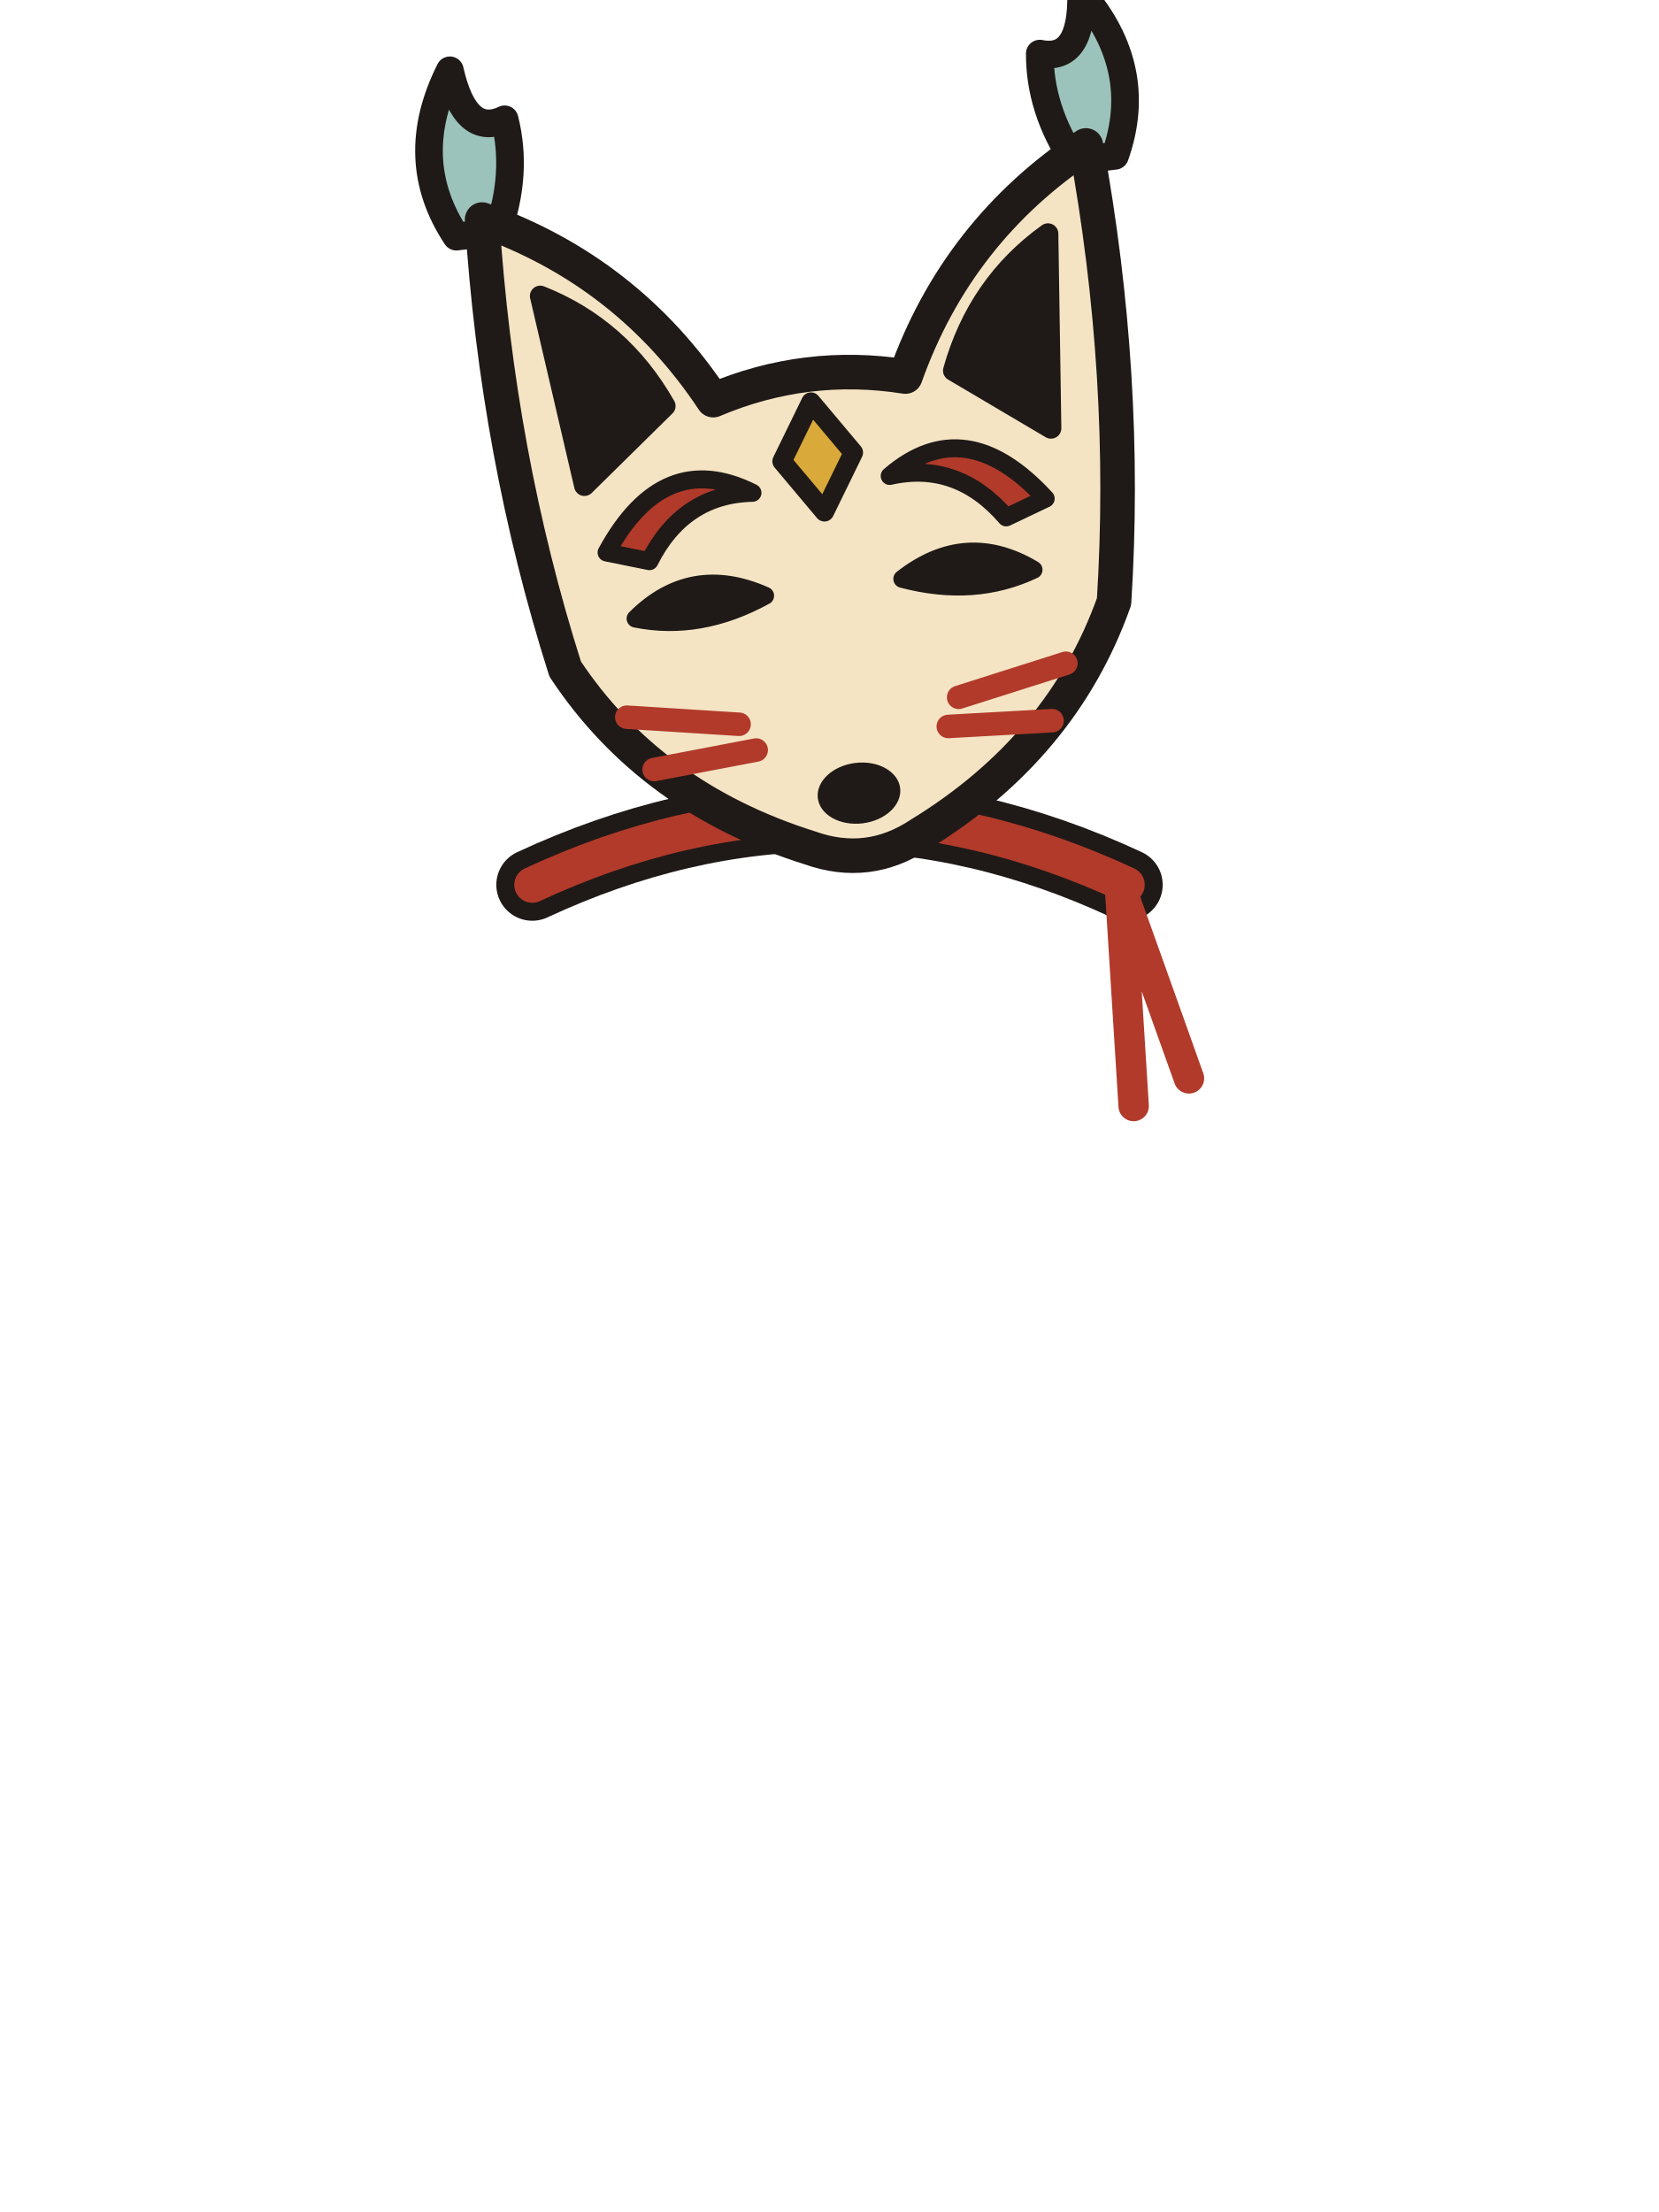
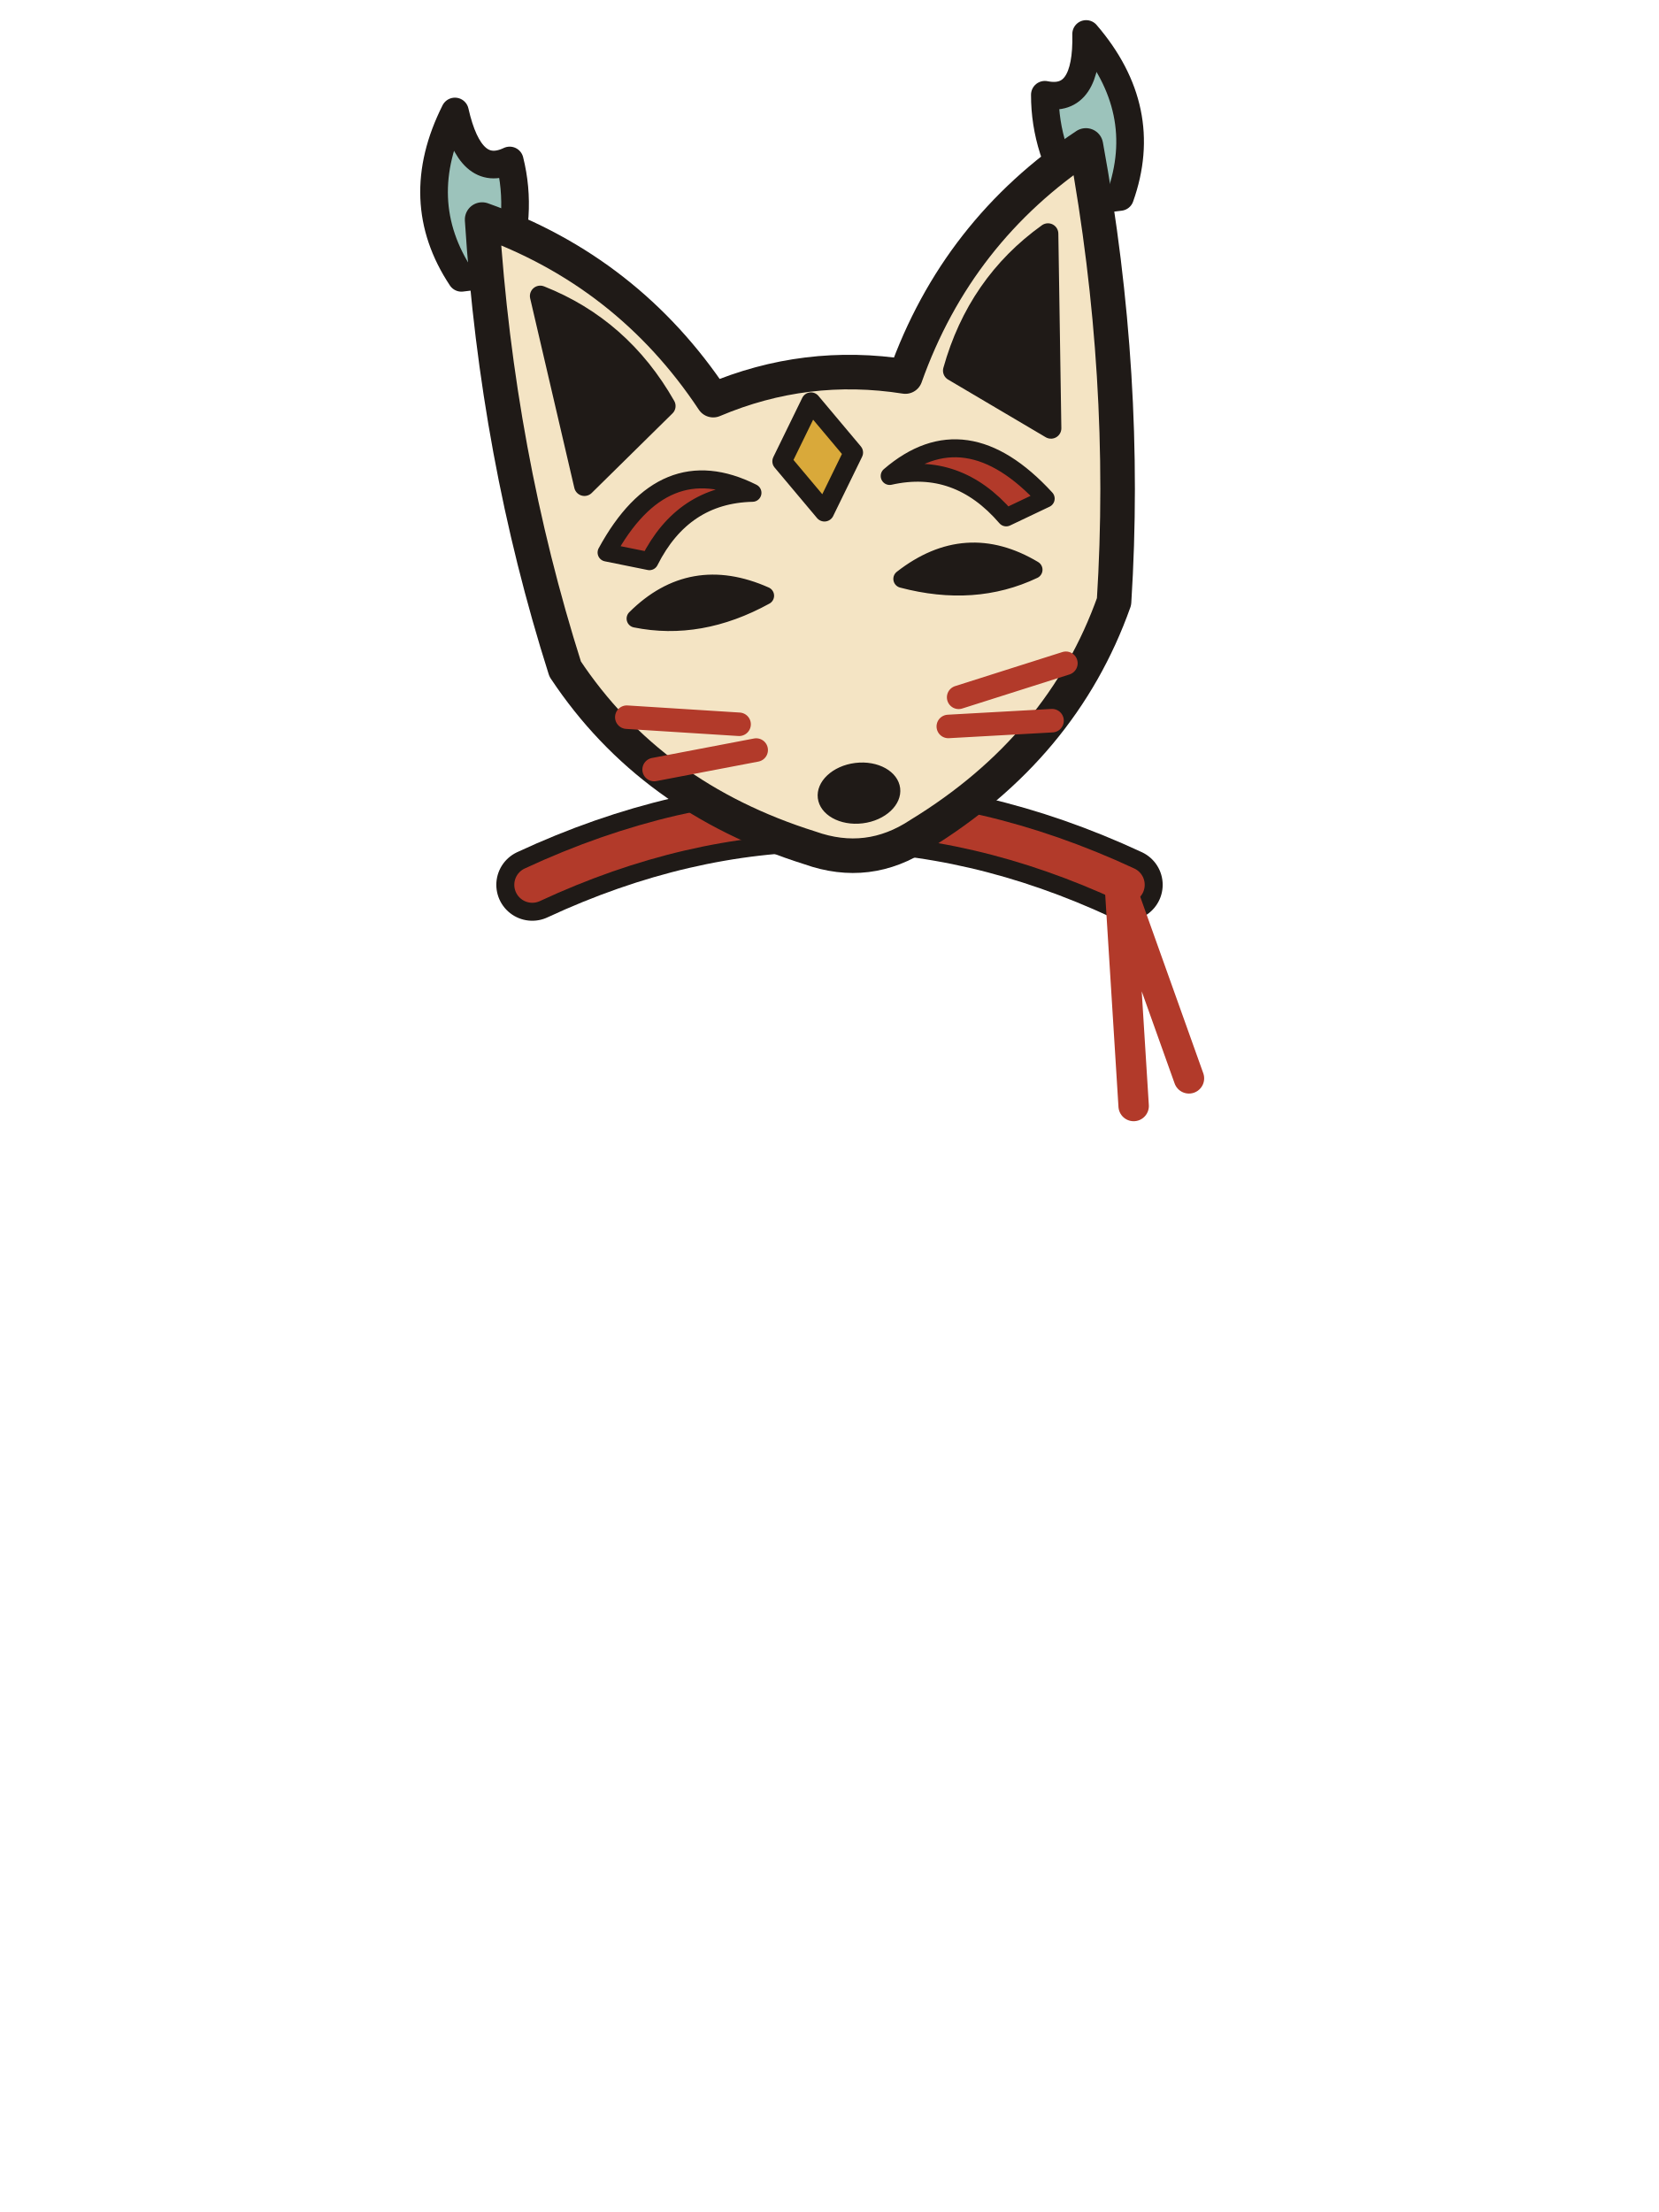
<svg xmlns="http://www.w3.org/2000/svg" viewBox="0 0 120 160">
  <g id="layer-hat" stroke="#1F1A17" stroke-width="2.5" stroke-linejoin="round" stroke-linecap="round">
    <path d="M38.5 64 Q60 54 81.5 64" fill="none" stroke-width="5.2" />
    <path d="M38.5 64 Q60 54 81.5 64" fill="none" stroke="#B23A2A" stroke-width="2.6" />
    <path d="M81 64 L86 78 M81 64 L82 80" fill="none" stroke="#B23A2A" stroke-width="2.2" />
    <g transform="rotate(-7 60 40)">
-       <path d="M36 14 Q33 8 37 2 Q37.5 7 40.5 6 Q41 10 39 14 Z M84 14 Q87 8 83 2 Q82.5 7 79.5 6 Q79 10 81 14 Z" fill="#9CC3BB" stroke-width="2" />
+       <path d="M36 17 Q33 11 37 5 Q37.5 10 40.5 9 Q41 13 39 17 Z M84 17 Q87 11 83 5 Q82.5 10 79.5 9 Q79 13 81 17 Z" fill="#9CC3BB" stroke-width="2" />
      <path d="M40 46 Q37 30 38 13 Q48 18 53 28 Q60 26 67 28 Q72 18 82 13 Q83 30 80 46 Q75 56 64 61 Q60 63 56 61 Q45 56 40 46 Z" fill="#F4E4C4" />
      <path d="M41.5 19 Q47 22 49.5 28 L43 33 Z M78.5 19 Q73 22 70.5 28 L77 33 Z" fill="#1F1A17" stroke-width="1.5" />
      <path d="M44 38 Q49 31 55 35 Q50 34.5 47 39 Z M76 38 Q71 31 65 35 Q70 34.5 73 39 Z" fill="#B23A2A" stroke-width="1.3" />
      <path d="M45.5 43 Q50 39.5 55 42.5 Q50 44.5 45.5 43 Z M74.5 43 Q70 39.5 65 42.5 Q70 44.5 74.5 43 Z" fill="#1F1A17" stroke-width="1.3" />
      <path d="M44 50 L52 51.5 M45.5 54 L53 53.5 M76 50 L68 51.5 M74.5 54 L67 53.5" fill="none" stroke="#B23A2A" stroke-width="1.7" />
      <ellipse cx="60" cy="57.5" rx="3" ry="2.2" fill="#1F1A17" stroke="none" />
      <path d="M60 29 L62.6 33 L60 37 L57.4 33 Z" fill="#D9A93A" stroke-width="1.4" />
    </g>
  </g>
</svg>
